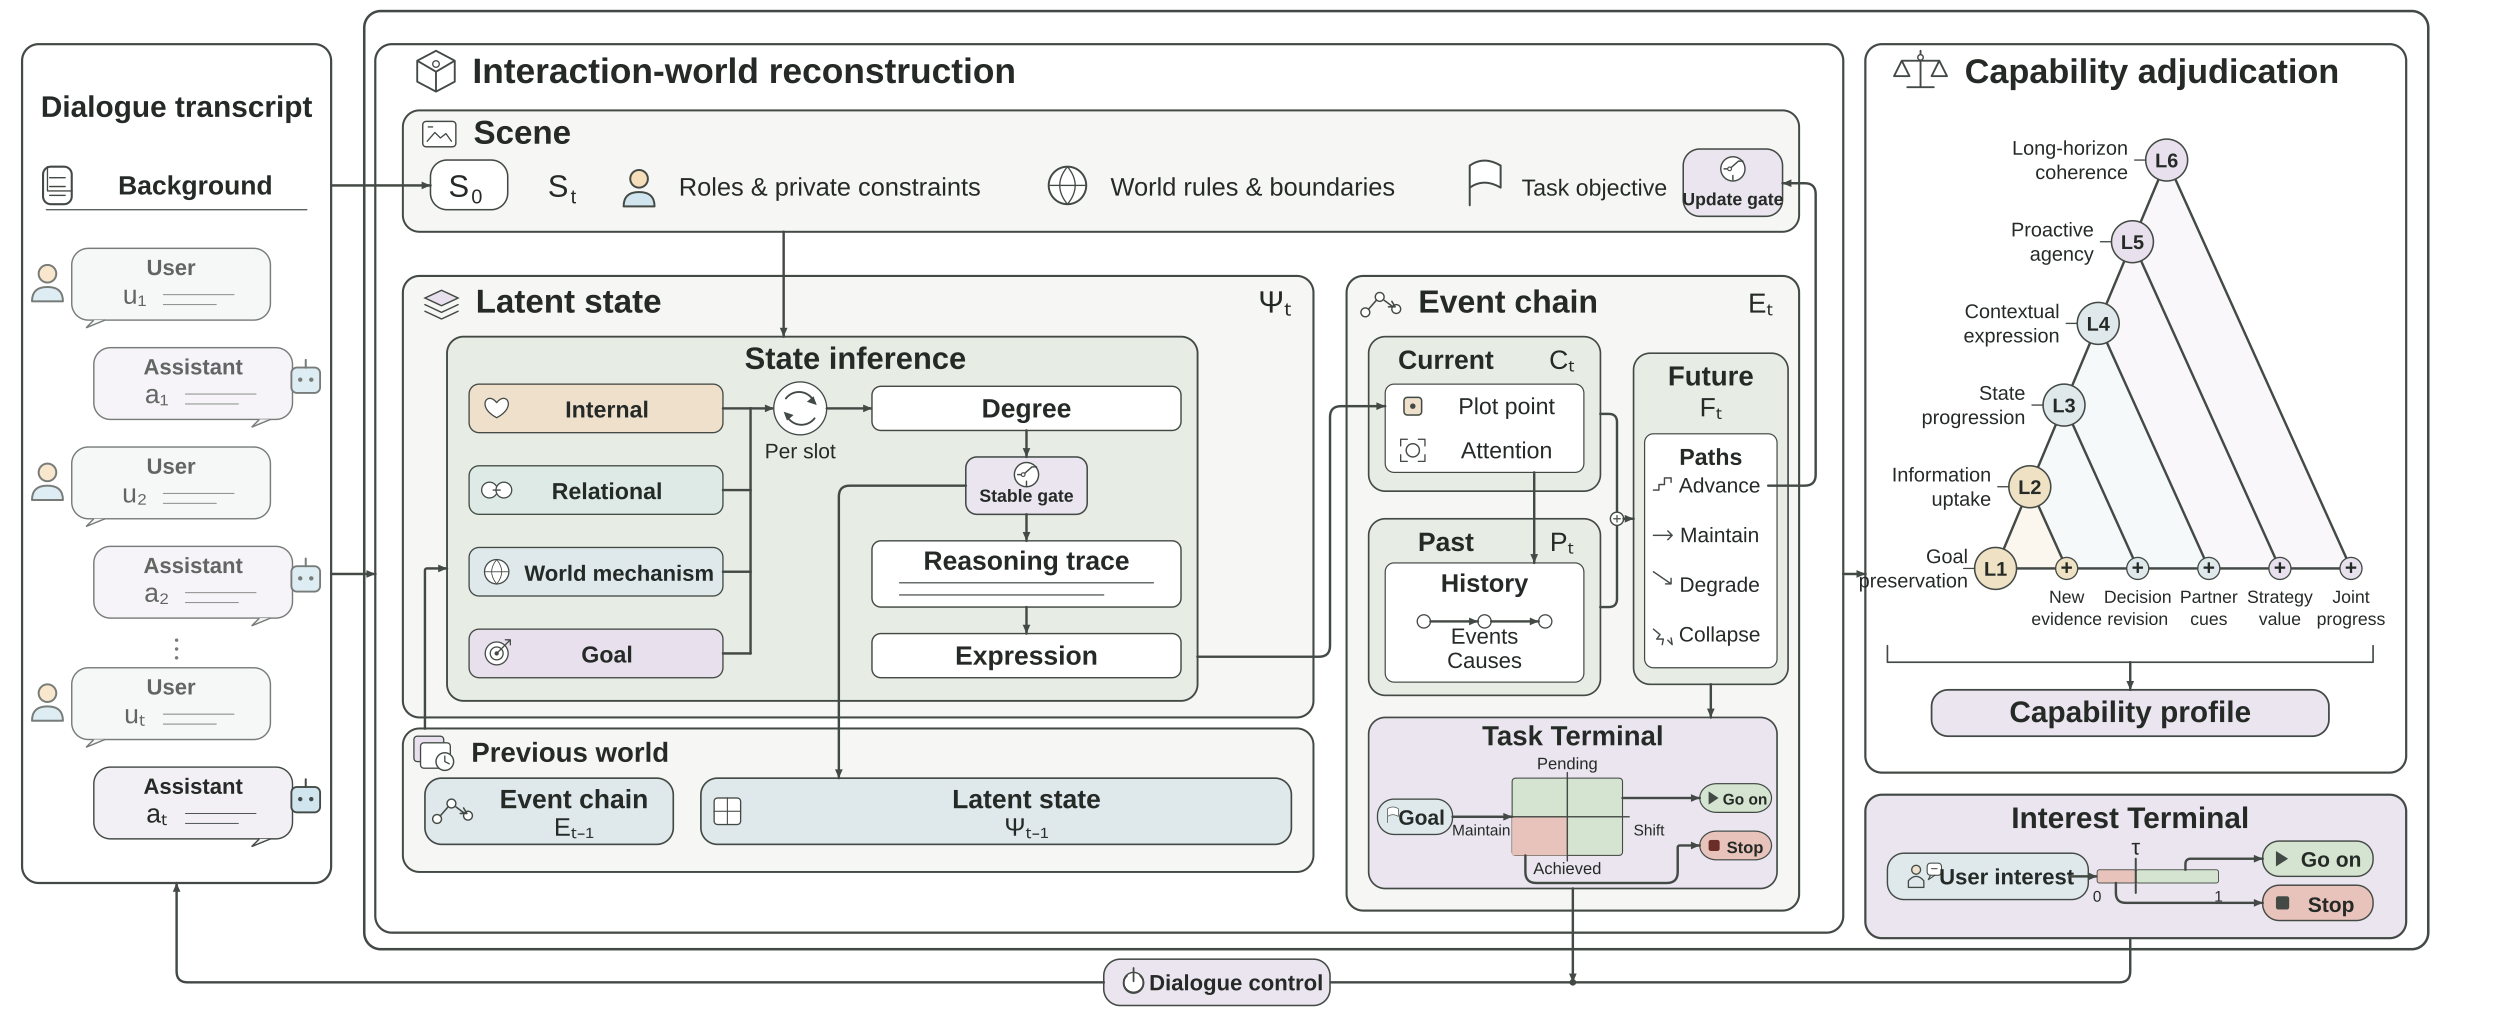
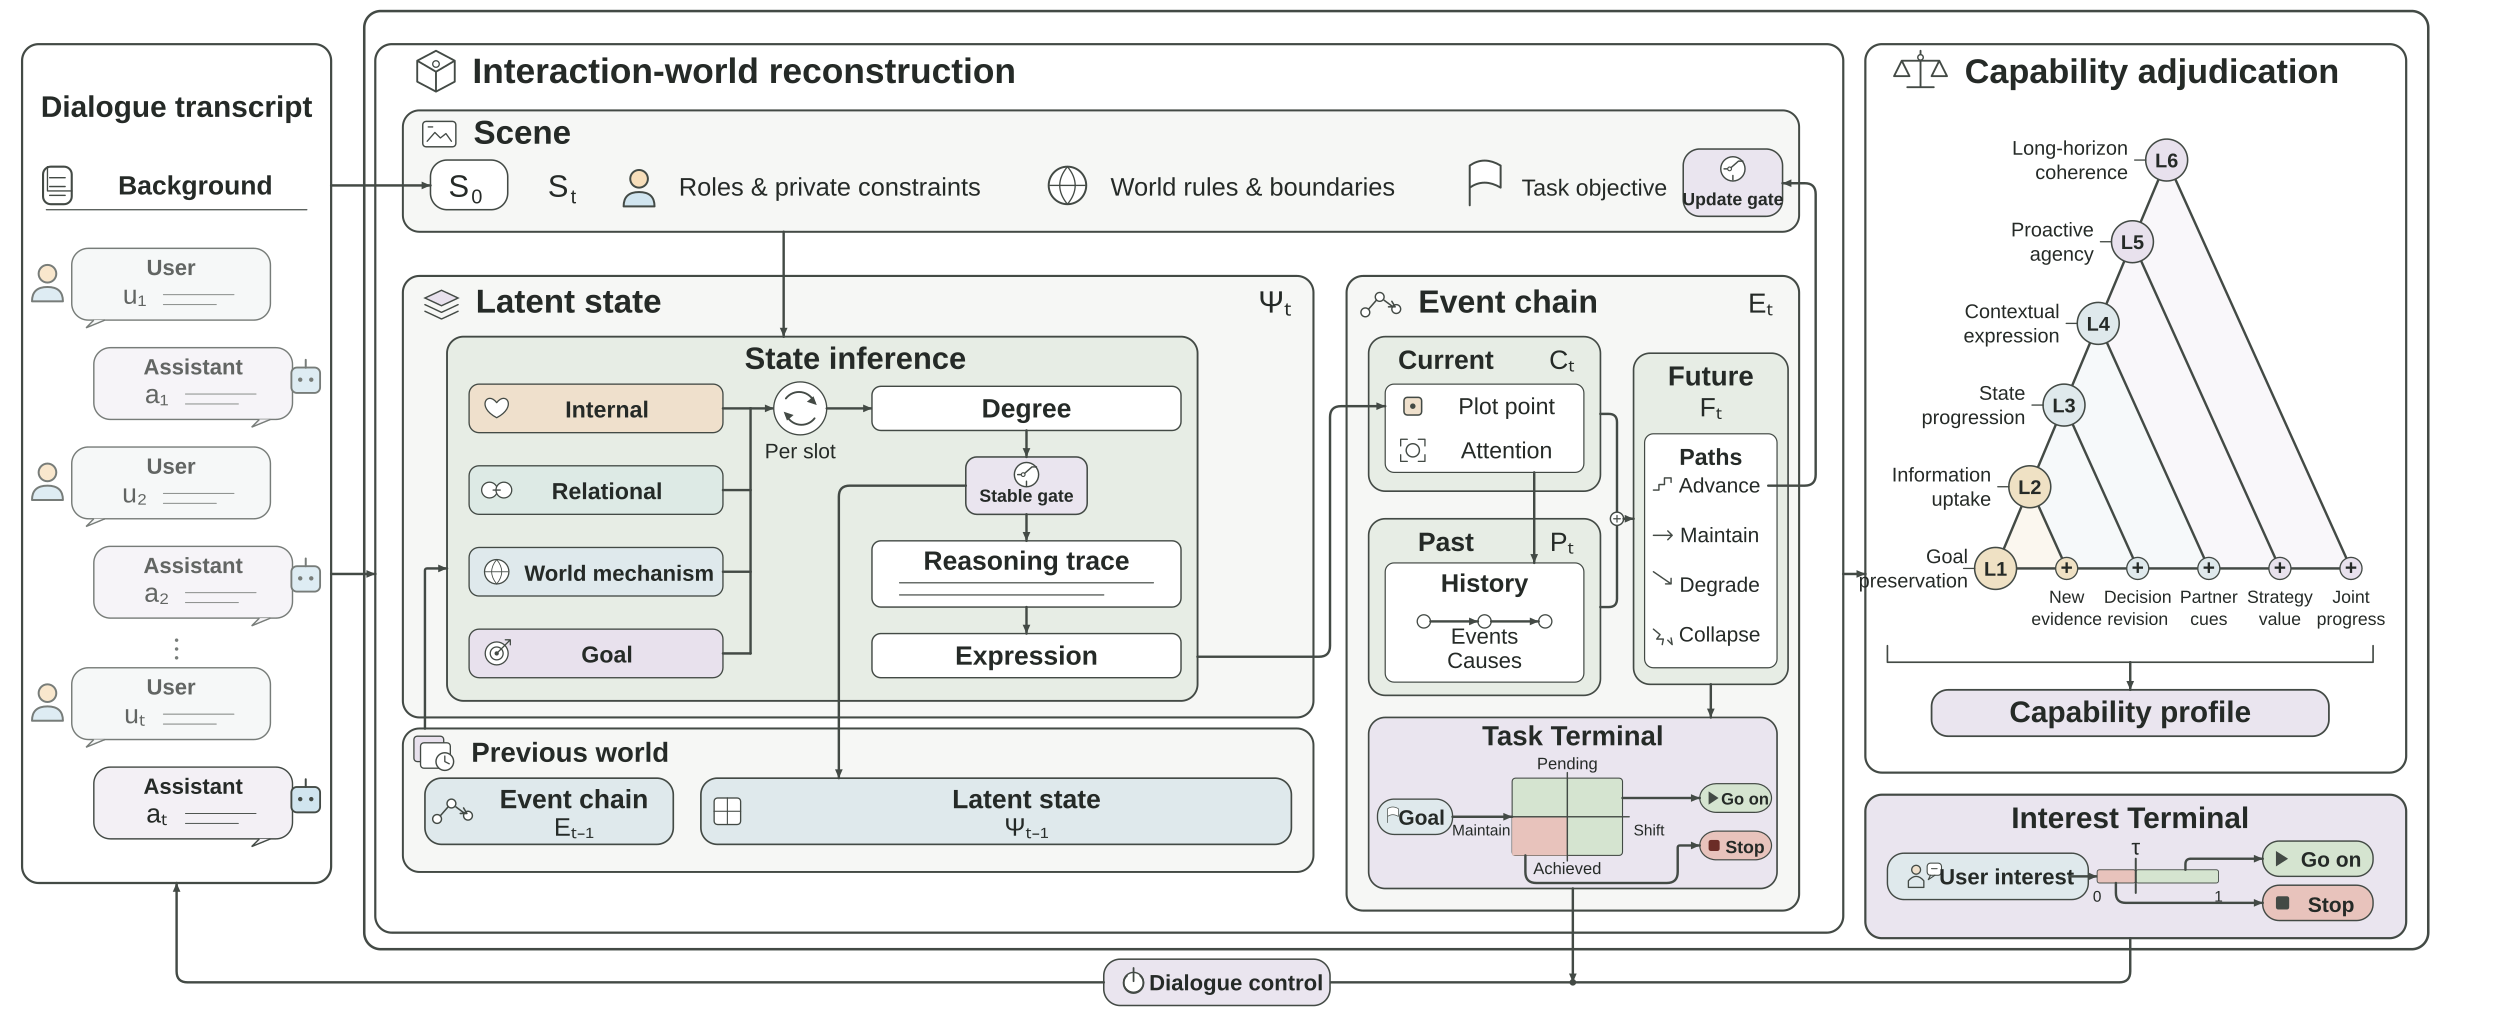
<svg xmlns="http://www.w3.org/2000/svg" width="2265" height="925" viewBox="0 0 2265 925">
  <rect width="100%" height="100%" fill="white" />
  <rect x="330" y="10" width="1870" height="850" rx="15" fill="white" stroke="#434A45" stroke-width="2.3" />
  <rect x="340" y="40" width="1330" height="805" rx="15" fill="white" stroke="#434A45" stroke-width="2" />
  <path d="M395,46 l17,9 v19 l-17,9 -17,-9 v-19 Z M378,55 l17,10 17,-10 M395,65 v17" fill="none" stroke="#434A45" stroke-width="1.7" stroke-linejoin="round" stroke-linecap="round" />
  <circle cx="395" cy="58" r="3" fill="white" stroke="#434A45" stroke-width="1.2" />
  <text x="428" y="75.2" text-anchor="start" font-family="Arial, Helvetica, sans-serif" font-size="32" font-weight="bold" fill="#252A27">Interaction-world reconstruction</text>
  <rect x="1690" y="40" width="490" height="660" rx="15" fill="white" stroke="#434A45" stroke-width="2" />
  <path d="M1740,46 V78 M1728,79 H1752 M1723,55 H1757 M1723,55 L1716,69 H1730 Z M1757,55 L1750,69 H1764 Z" fill="none" stroke="#434A45" stroke-width="1.7" stroke-linejoin="round" stroke-linecap="round" />
  <circle cx="1740" cy="52" r="2.5" fill="white" stroke="#434A45" stroke-width="1.3" />
  <text x="1780" y="75.2" text-anchor="start" font-family="Arial, Helvetica, sans-serif" font-size="31" font-weight="bold" fill="#252A27">Capability adjudication</text>
  <rect x="20" y="40" width="280" height="760" rx="15" fill="white" stroke="#434A45" stroke-width="2" />
  <text x="160" y="105.9" text-anchor="middle" font-family="Arial, Helvetica, sans-serif" font-size="27" font-weight="bold" fill="#252A27">Dialogue transcript</text>
  <rect x="39" y="151" width="26" height="34" rx="7" fill="white" stroke="#434A45" stroke-width="1.9" />
  <path d="M43,151v22h22" fill="none" stroke="#434A45" stroke-width="1.2" stroke-linejoin="round" stroke-linecap="round" />
  <path d="M45,161h14" fill="none" stroke="#434A45" stroke-width="1.3" stroke-linejoin="round" stroke-linecap="round" />
  <path d="M45,169h14" fill="none" stroke="#434A45" stroke-width="1.3" stroke-linejoin="round" stroke-linecap="round" />
  <path d="M45,177h14" fill="none" stroke="#434A45" stroke-width="1.3" stroke-linejoin="round" stroke-linecap="round" />
  <text x="177" y="176.2" text-anchor="middle" font-family="Arial, Helvetica, sans-serif" font-size="24" font-weight="bold" fill="#252A27">Background</text>
  <path d="M42,190 H278" fill="none" stroke="#434A45" stroke-width="1.1" stroke-linejoin="round" stroke-linecap="round" />
  <g opacity="0.72">
    <circle cx="160" cy="580" r="1.6" fill="#434A45" stroke="#434A45" stroke-width="0" />
  </g>
  <g opacity="0.72">
    <circle cx="160" cy="588" r="1.6" fill="#434A45" stroke="#434A45" stroke-width="0" />
  </g>
  <g opacity="0.72">
    <circle cx="160" cy="596" r="1.6" fill="#434A45" stroke="#434A45" stroke-width="0" />
  </g>
  <g opacity="0.72">
    <rect x="65" y="225" width="180" height="65" rx="15" fill="#F2F5F5" stroke="#434A45" stroke-width="1.3" />
    <text x="155" y="249.2" text-anchor="middle" font-family="Arial, Helvetica, sans-serif" font-size="20" font-weight="bold" fill="#252A27">User</text>
    <text x="122" y="275.2" text-anchor="middle" font-family="Arial, Helvetica, sans-serif" font-size="24" font-weight="normal" fill="#252A27">u₁</text>
    <path d="M148,267 h64 M148,276 h48" fill="none" stroke="#434A45" stroke-width="0.8" stroke-linejoin="round" stroke-linecap="round" />
    <circle cx="43" cy="248" r="8" fill="#F7DEBA" stroke="#434A45" stroke-width="1.8" />
    <path d="M29,273Q29,260 43,260Q57,260 57,273Z" fill="#D1E5EF" stroke="#434A45" stroke-width="1.8" stroke-linejoin="round" stroke-linecap="round" />
    <path d="M85,290 l-7,7 17,-7" fill="#F2F5F5" stroke="#434A45" stroke-width="1.3" />
  </g>
  <g opacity="0.72">
    <rect x="85" y="315" width="180" height="65" rx="15" fill="#F3F0F5" stroke="#434A45" stroke-width="1.3" />
    <text x="175" y="339.2" text-anchor="middle" font-family="Arial, Helvetica, sans-serif" font-size="20" font-weight="bold" fill="#252A27">Assistant</text>
    <text x="142" y="365.2" text-anchor="middle" font-family="Arial, Helvetica, sans-serif" font-size="24" font-weight="normal" fill="#252A27">a₁</text>
    <path d="M168,357 h64 M168,366 h48" fill="none" stroke="#434A45" stroke-width="0.8" stroke-linejoin="round" stroke-linecap="round" />
    <rect x="264" y="333" width="26" height="23" rx="5" fill="#D1E5EF" stroke="#434A45" stroke-width="1.7" />
    <circle cx="272" cy="344" r="2" fill="#434A45" stroke="#434A45" stroke-width="0" />
    <circle cx="282" cy="344" r="2" fill="#434A45" stroke="#434A45" stroke-width="0" />
    <path d="M277,333v-7" fill="none" stroke="#434A45" stroke-width="1.8" stroke-linejoin="round" stroke-linecap="round" />
    <path d="M235,380 l-7,7 17,-7" fill="#F3F0F5" stroke="#434A45" stroke-width="1.3" />
  </g>
  <g opacity="0.72">
    <rect x="65" y="405" width="180" height="65" rx="15" fill="#F2F5F5" stroke="#434A45" stroke-width="1.3" />
    <text x="155" y="429.2" text-anchor="middle" font-family="Arial, Helvetica, sans-serif" font-size="20" font-weight="bold" fill="#252A27">User</text>
    <text x="122" y="455.2" text-anchor="middle" font-family="Arial, Helvetica, sans-serif" font-size="24" font-weight="normal" fill="#252A27">u₂</text>
    <path d="M148,447 h64 M148,456 h48" fill="none" stroke="#434A45" stroke-width="0.8" stroke-linejoin="round" stroke-linecap="round" />
    <circle cx="43" cy="428" r="8" fill="#F7DEBA" stroke="#434A45" stroke-width="1.8" />
    <path d="M29,453Q29,440 43,440Q57,440 57,453Z" fill="#D1E5EF" stroke="#434A45" stroke-width="1.8" stroke-linejoin="round" stroke-linecap="round" />
    <path d="M85,470 l-7,7 17,-7" fill="#F2F5F5" stroke="#434A45" stroke-width="1.3" />
  </g>
  <g opacity="0.72">
    <rect x="85" y="495" width="180" height="65" rx="15" fill="#F3F0F5" stroke="#434A45" stroke-width="1.3" />
    <text x="175" y="519.2" text-anchor="middle" font-family="Arial, Helvetica, sans-serif" font-size="20" font-weight="bold" fill="#252A27">Assistant</text>
    <text x="142" y="545.2" text-anchor="middle" font-family="Arial, Helvetica, sans-serif" font-size="24" font-weight="normal" fill="#252A27">a₂</text>
    <path d="M168,537 h64 M168,546 h48" fill="none" stroke="#434A45" stroke-width="0.8" stroke-linejoin="round" stroke-linecap="round" />
    <rect x="264" y="513" width="26" height="23" rx="5" fill="#D1E5EF" stroke="#434A45" stroke-width="1.7" />
    <circle cx="272" cy="524" r="2" fill="#434A45" stroke="#434A45" stroke-width="0" />
    <circle cx="282" cy="524" r="2" fill="#434A45" stroke="#434A45" stroke-width="0" />
    <path d="M277,513v-7" fill="none" stroke="#434A45" stroke-width="1.8" stroke-linejoin="round" stroke-linecap="round" />
    <path d="M235,560 l-7,7 17,-7" fill="#F3F0F5" stroke="#434A45" stroke-width="1.3" />
  </g>
  <g opacity="0.72">
    <rect x="65" y="605" width="180" height="65" rx="15" fill="#F2F5F5" stroke="#434A45" stroke-width="1.3" />
    <text x="155" y="629.2" text-anchor="middle" font-family="Arial, Helvetica, sans-serif" font-size="20" font-weight="bold" fill="#252A27">User</text>
    <text x="122" y="655.2" text-anchor="middle" font-family="Arial, Helvetica, sans-serif" font-size="24" font-weight="normal" fill="#252A27">uₜ</text>
    <path d="M148,647 h64 M148,656 h48" fill="none" stroke="#434A45" stroke-width="0.8" stroke-linejoin="round" stroke-linecap="round" />
    <circle cx="43" cy="628" r="8" fill="#F7DEBA" stroke="#434A45" stroke-width="1.8" />
    <path d="M29,653Q29,640 43,640Q57,640 57,653Z" fill="#D1E5EF" stroke="#434A45" stroke-width="1.8" stroke-linejoin="round" stroke-linecap="round" />
    <path d="M85,670 l-7,7 17,-7" fill="#F2F5F5" stroke="#434A45" stroke-width="1.3" />
  </g>
  <g opacity="1">
    <rect x="85" y="695" width="180" height="65" rx="15" fill="#F3F0F5" stroke="#434A45" stroke-width="1.3" />
    <text x="175" y="719.2" text-anchor="middle" font-family="Arial, Helvetica, sans-serif" font-size="20" font-weight="bold" fill="#252A27">Assistant</text>
    <text x="142" y="745.2" text-anchor="middle" font-family="Arial, Helvetica, sans-serif" font-size="24" font-weight="normal" fill="#252A27">aₜ</text>
    <path d="M168,737 h64 M168,746 h48" fill="none" stroke="#434A45" stroke-width="0.8" stroke-linejoin="round" stroke-linecap="round" />
    <rect x="264" y="713" width="26" height="23" rx="5" fill="#D1E5EF" stroke="#434A45" stroke-width="1.7" />
    <circle cx="272" cy="724" r="2" fill="#434A45" stroke="#434A45" stroke-width="0" />
    <circle cx="282" cy="724" r="2" fill="#434A45" stroke="#434A45" stroke-width="0" />
    <path d="M277,713v-7" fill="none" stroke="#434A45" stroke-width="1.8" stroke-linejoin="round" stroke-linecap="round" />
    <path d="M235,760 l-7,7 17,-7" fill="#F3F0F5" stroke="#434A45" stroke-width="1.3" />
  </g>
  <rect x="365" y="100" width="1265" height="110" rx="15" fill="#F6F7F5" stroke="#434A45" stroke-width="1.8" />
  <rect x="383" y="110" width="30" height="23" rx="3" fill="white" stroke="#434A45" stroke-width="1.3" />
  <path d="M387,128 l7,-8 5,5 5,-4 5,7 M388,115 h4" fill="none" stroke="#434A45" stroke-width="1.2" stroke-linejoin="round" stroke-linecap="round" />
  <text x="429" y="130.2" text-anchor="start" font-family="Arial, Helvetica, sans-serif" font-size="30" font-weight="bold" fill="#252A27">Scene</text>
  <rect x="390" y="145" width="70" height="45" rx="15" fill="white" stroke="#434A45" stroke-width="1.4" />
  <text x="425" y="178.2" text-anchor="end" font-family="Arial" font-size="28" fill="#252A27">S</text>
  <text x="427" y="184.2" font-family="Arial" font-size="18" fill="#252A27">0</text>
  <text x="515" y="178.2" text-anchor="end" font-family="Arial" font-size="28" fill="#252A27">S</text>
  <text x="517" y="184.2" font-family="Arial" font-size="18" fill="#252A27">t</text>
  <path d="M300,168L390,168" fill="none" stroke="#434A45" stroke-width="2.2" stroke-linecap="round" stroke-linejoin="round" />
  <polygon points="390,168 382.0,164.5 382.0,171.5" fill="#434A45" />
  <circle cx="579.0" cy="162" r="8" fill="#F7DEBA" stroke="#434A45" stroke-width="1.8" />
  <path d="M565.0,187Q565.0,174 579.0,174Q593.0,174 593.0,187Z" fill="#D1E5EF" stroke="#434A45" stroke-width="1.8" stroke-linejoin="round" stroke-linecap="round" />
  <text x="615" y="177.2" text-anchor="start" font-family="Arial, Helvetica, sans-serif" font-size="23" fill="#252A27">Roles &amp; private constraints</text>
  <circle cx="967.122" cy="168" r="17" fill="white" stroke="#434A45" stroke-width="1.8" />
  <path d="M951.122,168h32 M967.122,151q-14,17 0,34q14,-17 0,-34" fill="none" stroke="#434A45" stroke-width="1.2" stroke-linejoin="round" stroke-linecap="round" />
  <text x="1006.122" y="177.2" text-anchor="start" font-family="Arial, Helvetica, sans-serif" font-size="23" fill="#252A27">World rules &amp; boundaries</text>
  <path d="M1331.571,186v-36q13,-9 28,0v20q-15,-9 -28,0" fill="white" stroke="#434A45" stroke-width="1.8" stroke-linejoin="round" stroke-linecap="round" />
  <text x="1378.571" y="177.2" text-anchor="start" font-family="Arial, Helvetica, sans-serif" font-size="21" fill="#252A27">Task objective</text>
  <rect x="1525" y="135" width="90" height="61" rx="15" fill="#EAE5EF" stroke="#434A45" stroke-width="1.4" />
  <circle cx="1570" cy="153" r="11" fill="white" stroke="#434A45" stroke-width="1.3" />
  <path d="M1562,153 H1567 L1575,146 M1575,146 h4 M1570,159 v4" fill="none" stroke="#434A45" stroke-width="1.3" stroke-linejoin="round" stroke-linecap="round" />
  <circle cx="1567" cy="153" r="1.7" fill="white" stroke="#434A45" stroke-width="1" />
  <text x="1570" y="185.9" text-anchor="middle" font-family="Arial, Helvetica, sans-serif" font-size="16" font-weight="bold" fill="#252A27">Update gate</text>
  <rect x="365" y="250" width="825" height="400" rx="15" fill="#F6F7F5" stroke="#434A45" stroke-width="1.9" />
  <polygon points="385,270 400,263 415,270 400,277" fill="#E8E1ED" stroke="#434A45" stroke-width="1.3" />
  <path d="M385,276 l15,7 15,-7 M385,282 l15,7 15,-7" fill="none" stroke="#434A45" stroke-width="1.3" stroke-linejoin="round" stroke-linecap="round" />
  <text x="431" y="283.2" text-anchor="start" font-family="Arial, Helvetica, sans-serif" font-size="30" font-weight="bold" fill="#252A27">Latent state</text>
  <text x="1155" y="283.2" text-anchor="middle" font-family="Arial, Helvetica, sans-serif" font-size="28" font-weight="normal" fill="#252A27">Ψₜ</text>
  <rect x="405" y="305" width="680" height="330" rx="15" fill="#E7EDE5" stroke="#434A45" stroke-width="1.7" />
  <text x="775" y="334.2" text-anchor="middle" font-family="Arial, Helvetica, sans-serif" font-size="28" font-weight="bold" fill="#252A27">State inference</text>
  <rect x="425" y="348" width="230" height="44" rx="9" fill="#EFE0CC" stroke="#434A45" stroke-width="1.2" />
  <g transform="translate(450 370) scale(.65)">
    <path d="M0,13C-29,-2 -13,-25 0,-8C13,-25 29,-2 0,13" fill="white" stroke="#434A45" stroke-width="1.8" stroke-linejoin="round" stroke-linecap="round" />
  </g>
  <text x="550" y="378.2" text-anchor="middle" font-family="Arial, Helvetica, sans-serif" font-size="21" font-weight="bold" fill="#252A27">Internal</text>
  <path d="M655,370L680,370" fill="none" stroke="#434A45" stroke-width="2.2" stroke-linecap="round" stroke-linejoin="round" />
  <rect x="425" y="422" width="230" height="44" rx="9" fill="#DDEAE5" stroke="#434A45" stroke-width="1.2" />
  <g transform="translate(450 444) scale(.65)">
    <circle cx="-10" cy="0" r="11" fill="white" stroke="#434A45" stroke-width="1.8" />
    <circle cx="10" cy="0" r="11" fill="white" stroke="#434A45" stroke-width="1.8" />
    <path d="M-5,0h10" fill="none" stroke="#434A45" stroke-width="1.8" stroke-linejoin="round" stroke-linecap="round" />
  </g>
  <text x="550" y="452.2" text-anchor="middle" font-family="Arial, Helvetica, sans-serif" font-size="21" font-weight="bold" fill="#252A27">Relational</text>
  <path d="M655,444L680,444" fill="none" stroke="#434A45" stroke-width="2.2" stroke-linecap="round" stroke-linejoin="round" />
  <rect x="425" y="496" width="230" height="44" rx="9" fill="#DFE9EC" stroke="#434A45" stroke-width="1.2" />
  <g transform="translate(450 518) scale(.65)">
    <circle cx="0" cy="0" r="17" fill="white" stroke="#434A45" stroke-width="1.8" />
    <path d="M-16,0h32 M0,-17q-14,17 0,34q14,-17 0,-34" fill="none" stroke="#434A45" stroke-width="1.2" stroke-linejoin="round" stroke-linecap="round" />
  </g>
  <text x="561" y="526.2" text-anchor="middle" font-family="Arial, Helvetica, sans-serif" font-size="20" font-weight="bold" fill="#252A27">World mechanism</text>
  <path d="M655,518L680,518" fill="none" stroke="#434A45" stroke-width="2.2" stroke-linecap="round" stroke-linejoin="round" />
  <rect x="425" y="570" width="230" height="44" rx="9" fill="#E8E1ED" stroke="#434A45" stroke-width="1.2" />
  <g transform="translate(450 592) scale(.65)">
    <circle cx="0" cy="0" r="16" fill="white" stroke="#434A45" stroke-width="1.8" />
    <circle cx="0" cy="0" r="9" fill="white" stroke="#434A45" stroke-width="1.8" />
    <circle cx="0" cy="0" r="3" fill="#434A45" stroke="#434A45" stroke-width="0" />
    <path d="M2,-2l17,-17 M12,-19h7v7" fill="none" stroke="#434A45" stroke-width="1.8" stroke-linejoin="round" stroke-linecap="round" />
  </g>
  <text x="550" y="600.2" text-anchor="middle" font-family="Arial, Helvetica, sans-serif" font-size="21" font-weight="bold" fill="#252A27">Goal</text>
  <path d="M655,592L680,592" fill="none" stroke="#434A45" stroke-width="2.2" stroke-linecap="round" stroke-linejoin="round" />
  <path d="M680,370L680,592" fill="none" stroke="#434A45" stroke-width="2.2" stroke-linecap="round" stroke-linejoin="round" />
  <path d="M680,370L701,370" fill="none" stroke="#434A45" stroke-width="2.2" stroke-linecap="round" stroke-linejoin="round" />
  <polygon points="701,370 693.0,366.5 693.0,373.5" fill="#434A45" />
  <circle cx="725" cy="370" r="24" fill="white" stroke="#434A45" stroke-width="1.2" />
  <path d="M712,361 A15,15 0 0 1 738,365 M738,379 A15,15 0 0 1 712,375" fill="none" stroke="#434A45" stroke-width="1.7" stroke-linejoin="round" stroke-linecap="round" />
  <polygon points="740,367 731,364 737,359" fill="#434A45" />
  <polygon points="710,373 719,376 713,381" fill="#434A45" />
  <text x="725" y="415.2" text-anchor="middle" font-family="Arial, Helvetica, sans-serif" font-size="19" font-weight="normal" fill="#252A27">Per slot</text>
  <path d="M749,370L790,370" fill="none" stroke="#434A45" stroke-width="2.2" stroke-linecap="round" stroke-linejoin="round" />
  <polygon points="790,370 782.0,366.5 782.0,373.5" fill="#434A45" />
  <rect x="790" y="350" width="280" height="40" rx="8" fill="white" stroke="#434A45" stroke-width="1.3" />
  <text x="930" y="378.2" text-anchor="middle" font-family="Arial, Helvetica, sans-serif" font-size="24" font-weight="bold" fill="#252A27">Degree</text>
  <rect x="875" y="414" width="110" height="52" rx="10" fill="#EAE5EF" stroke="#434A45" stroke-width="1.4" />
  <circle cx="930" cy="430" r="11" fill="white" stroke="#434A45" stroke-width="1.3" />
  <path d="M922,430 H927 L935,423 M935,423 h4 M930,436 v4" fill="none" stroke="#434A45" stroke-width="1.3" stroke-linejoin="round" stroke-linecap="round" />
  <circle cx="927" cy="430" r="1.7" fill="white" stroke="#434A45" stroke-width="1" />
  <text x="930" y="454.6" text-anchor="middle" font-family="Arial, Helvetica, sans-serif" font-size="16" font-weight="bold" fill="#252A27">Stable gate</text>
  <rect x="790" y="490" width="280" height="60" rx="8" fill="white" stroke="#434A45" stroke-width="1.3" />
  <text x="930" y="516.2" text-anchor="middle" font-family="Arial, Helvetica, sans-serif" font-size="24" font-weight="bold" fill="#252A27">Reasoning trace</text>
  <path d="M815,528 H1045 M815,539 H1000" fill="none" stroke="#434A45" stroke-width="1.1" stroke-linejoin="round" stroke-linecap="round" />
  <rect x="790" y="574" width="280" height="40" rx="8" fill="white" stroke="#434A45" stroke-width="1.3" />
  <text x="930" y="602.2" text-anchor="middle" font-family="Arial, Helvetica, sans-serif" font-size="24" font-weight="bold" fill="#252A27">Expression</text>
  <path d="M930,390L930,414" fill="none" stroke="#434A45" stroke-width="2.2" stroke-linecap="round" stroke-linejoin="round" />
  <polygon points="930,414 933.5,406.0 926.5,406.0" fill="#434A45" />
  <path d="M930,466L930,490" fill="none" stroke="#434A45" stroke-width="2.2" stroke-linecap="round" stroke-linejoin="round" />
  <polygon points="930,490 933.5,482.0 926.5,482.0" fill="#434A45" />
  <path d="M930,550L930,574" fill="none" stroke="#434A45" stroke-width="2.2" stroke-linecap="round" stroke-linejoin="round" />
  <polygon points="930,574 933.5,566.0 926.5,566.0" fill="#434A45" />
  <path d="M300,520L340,520" fill="none" stroke="#434A45" stroke-width="2.2" stroke-linecap="round" stroke-linejoin="round" />
  <polygon points="340,520 332.0,516.5 332.0,523.5" fill="#434A45" />
  <path d="M710,210L710,305" fill="none" stroke="#434A45" stroke-width="2.2" stroke-linecap="round" stroke-linejoin="round" />
  <polygon points="710,305 713.5,297.0 706.5,297.0" fill="#434A45" />
  <rect x="365" y="660" width="825" height="130" rx="15" fill="#F6F7F5" stroke="#434A45" stroke-width="1.8" />
  <rect x="375" y="667" width="27" height="23" rx="3" fill="#E8E1ED" stroke="#434A45" stroke-width="1.2" />
  <rect x="381" y="673" width="27" height="23" rx="3" fill="white" stroke="#434A45" stroke-width="1.2" />
  <circle cx="403" cy="690" r="8" fill="white" stroke="#434A45" stroke-width="1.3" />
  <path d="M403,685 V690 L407,692" fill="none" stroke="#434A45" stroke-width="1.2" stroke-linejoin="round" stroke-linecap="round" />
  <text x="427" y="690.2" text-anchor="start" font-family="Arial, Helvetica, sans-serif" font-size="25" font-weight="bold" fill="#252A27">Previous world</text>
  <rect x="385" y="705" width="225" height="60" rx="15" fill="#DFE9EC" stroke="#434A45" stroke-width="1.5" />
  <circle cx="396" cy="742" r="4" fill="white" stroke="#434A45" stroke-width="1.3" />
  <circle cx="409" cy="728" r="4" fill="white" stroke="#434A45" stroke-width="1.3" />
  <circle cx="424" cy="739" r="4" fill="white" stroke="#434A45" stroke-width="1.3" />
  <path d="M399,739 l7,-8 M413,731 l8,6 M420,732 l3,5 -6,0" fill="none" stroke="#434A45" stroke-width="1.4" stroke-linejoin="round" stroke-linecap="round" />
  <text x="520" y="732.2" text-anchor="middle" font-family="Arial, Helvetica, sans-serif" font-size="24" font-weight="bold" fill="#252A27">Event chain</text>
  <text x="520" y="757.2" text-anchor="middle" font-family="Arial, Helvetica, sans-serif" font-size="23" font-weight="normal" fill="#252A27">Eₜ₋₁</text>
  <rect x="635" y="705" width="535" height="60" rx="15" fill="#DFE9EC" stroke="#434A45" stroke-width="1.5" />
  <rect x="647" y="723" width="24" height="24" rx="3" fill="white" stroke="#434A45" stroke-width="1.2" />
  <path d="M659,723 V747 M647,735 H671" fill="none" stroke="#434A45" stroke-width="1" stroke-linejoin="round" stroke-linecap="round" />
  <text x="930" y="732.2" text-anchor="middle" font-family="Arial, Helvetica, sans-serif" font-size="24" font-weight="bold" fill="#252A27">Latent state</text>
  <text x="930" y="757.2" text-anchor="middle" font-family="Arial, Helvetica, sans-serif" font-size="23" font-weight="normal" fill="#252A27">Ψₜ₋₁</text>
  <path d="M875,440L770.0,440.0Q760,440 760.0,450.0L760,705" fill="none" stroke="#434A45" stroke-width="2.2" stroke-linecap="round" stroke-linejoin="round" />
  <polygon points="760,705 763.5,697.0 756.5,697.0" fill="#434A45" />
  <path d="M385,660L385.0,517.0Q385,515 387.0,515.0L405,515" fill="none" stroke="#434A45" stroke-width="2.2" stroke-linecap="round" stroke-linejoin="round" />
  <polygon points="405,515 397.0,511.5 397.0,518.5" fill="#434A45" />
  <rect x="1220" y="250" width="410" height="575" rx="15" fill="#F6F7F5" stroke="#434A45" stroke-width="1.9" />
  <circle cx="1237" cy="283" r="4" fill="white" stroke="#434A45" stroke-width="1.3" />
  <circle cx="1250" cy="269" r="4" fill="white" stroke="#434A45" stroke-width="1.3" />
  <circle cx="1265" cy="280" r="4" fill="white" stroke="#434A45" stroke-width="1.3" />
  <path d="M1240,280 l7,-8 M1254,272 l8,6 M1261,273 l3,5 -6,0" fill="none" stroke="#434A45" stroke-width="1.4" stroke-linejoin="round" stroke-linecap="round" />
  <text x="1285" y="283.2" text-anchor="start" font-family="Arial, Helvetica, sans-serif" font-size="29" font-weight="bold" fill="#252A27">Event chain</text>
  <text x="1595" y="283.2" text-anchor="middle" font-family="Arial, Helvetica, sans-serif" font-size="25" font-weight="normal" fill="#252A27">Eₜ</text>
  <rect x="1240" y="305" width="210" height="140" rx="15" fill="#E7EDE5" stroke="#434A45" stroke-width="1.5" />
  <text x="1310" y="334.2" text-anchor="middle" font-family="Arial, Helvetica, sans-serif" font-size="24" font-weight="bold" fill="#252A27">Current</text>
  <text x="1415" y="334.2" text-anchor="middle" font-family="Arial, Helvetica, sans-serif" font-size="24" font-weight="normal" fill="#252A27">Cₜ</text>
  <rect x="1255" y="348" width="180" height="80" rx="8" fill="white" stroke="#434A45" stroke-width="1.1" />
  <rect x="1272" y="360" width="16" height="16" rx="3" fill="#EFE0CC" stroke="#434A45" stroke-width="1.4" />
  <circle cx="1280" cy="368" r="2.5" fill="#434A45" stroke="#434A45" stroke-width="0" />
  <text x="1365" y="375.2" text-anchor="middle" font-family="Arial, Helvetica, sans-serif" font-size="21" font-weight="normal" fill="#252A27">Plot point</text>
  <circle cx="1280" cy="408" r="6" fill="white" stroke="#434A45" stroke-width="1.3" />
  <path d="M1269,404 v-6 h6 M1285,398 h6 v6 M1291,412 v6 h-6 M1275,418 h-6 v-6" fill="none" stroke="#434A45" stroke-width="1.2" stroke-linejoin="round" stroke-linecap="round" />
  <text x="1365" y="415.2" text-anchor="middle" font-family="Arial, Helvetica, sans-serif" font-size="21" font-weight="normal" fill="#252A27">Attention</text>
  <rect x="1240" y="470" width="210" height="160" rx="15" fill="#E7EDE5" stroke="#434A45" stroke-width="1.5" />
  <text x="1310" y="499.2" text-anchor="middle" font-family="Arial, Helvetica, sans-serif" font-size="24" font-weight="bold" fill="#252A27">Past</text>
  <text x="1415" y="499.2" text-anchor="middle" font-family="Arial, Helvetica, sans-serif" font-size="24" font-weight="normal" fill="#252A27">Pₜ</text>
  <rect x="1255" y="510" width="180" height="108" rx="8" fill="white" stroke="#434A45" stroke-width="1.1" />
  <text x="1345" y="536.2" text-anchor="middle" font-family="Arial, Helvetica, sans-serif" font-size="23" font-weight="bold" fill="#252A27">History</text>
  <circle cx="1290" cy="563" r="6" fill="white" stroke="#434A45" stroke-width="1.2" />
  <circle cx="1345" cy="563" r="6" fill="white" stroke="#434A45" stroke-width="1.2" />
  <circle cx="1400" cy="563" r="6" fill="white" stroke="#434A45" stroke-width="1.2" />
  <path d="M1296,563L1339,563" fill="none" stroke="#434A45" stroke-width="2.2" stroke-linecap="round" stroke-linejoin="round" />
  <polygon points="1339,563 1331.0,559.5 1331.0,566.5" fill="#434A45" />
  <path d="M1351,563L1394,563" fill="none" stroke="#434A45" stroke-width="2.2" stroke-linecap="round" stroke-linejoin="round" />
  <polygon points="1394,563 1386.0,559.5 1386.0,566.5" fill="#434A45" />
  <text x="1345" y="583.2" text-anchor="middle" font-family="Arial, Helvetica, sans-serif" font-size="20" font-weight="normal" fill="#252A27">Events</text>
  <text x="1345" y="605.2" text-anchor="middle" font-family="Arial, Helvetica, sans-serif" font-size="20" font-weight="normal" fill="#252A27">Causes</text>
  <path d="M1390,428L1390,510" fill="none" stroke="#434A45" stroke-width="2.2" stroke-linecap="round" stroke-linejoin="round" />
  <polygon points="1390,510 1393.5,502.0 1386.5,502.0" fill="#434A45" />
  <rect x="1480" y="320" width="140" height="300" rx="15" fill="#E7EDE5" stroke="#434A45" stroke-width="1.5" />
  <text x="1550" y="349.2" text-anchor="middle" font-family="Arial, Helvetica, sans-serif" font-size="25" font-weight="bold" fill="#252A27">Future</text>
  <text x="1550" y="377.2" text-anchor="middle" font-family="Arial, Helvetica, sans-serif" font-size="24" font-weight="normal" fill="#252A27">Fₜ</text>
  <rect x="1490" y="393" width="120" height="212" rx="8" fill="white" stroke="#434A45" stroke-width="1.1" />
  <text x="1550" y="421.2" text-anchor="middle" font-family="Arial, Helvetica, sans-serif" font-size="21" font-weight="bold" fill="#252A27">Paths</text>
  <text x="1558" y="446.2" text-anchor="middle" font-family="Arial, Helvetica, sans-serif" font-size="19" font-weight="normal" fill="#252A27">Advance</text>
  <text x="1558" y="491.2" text-anchor="middle" font-family="Arial, Helvetica, sans-serif" font-size="19" font-weight="normal" fill="#252A27">Maintain</text>
  <text x="1558" y="536.2" text-anchor="middle" font-family="Arial, Helvetica, sans-serif" font-size="19" font-weight="normal" fill="#252A27">Degrade</text>
  <text x="1558" y="581.2" text-anchor="middle" font-family="Arial, Helvetica, sans-serif" font-size="19" font-weight="normal" fill="#252A27">Collapse</text>
  <path d="M1498,444 h5 v-5 h5 v-6 h6 M1510,433 h4 v4" fill="none" stroke="#434A45" stroke-width="1.3" stroke-linejoin="round" stroke-linecap="round" />
  <path d="M1498,485 h17 M1511,481 l4,4 -4,4" fill="none" stroke="#434A45" stroke-width="1.3" stroke-linejoin="round" stroke-linecap="round" />
  <path d="M1498,518 l16,11 M1509,529 h5 v-5" fill="none" stroke="#434A45" stroke-width="1.3" stroke-linejoin="round" stroke-linecap="round" />
  <path d="M1498,570 l6,5 -3,4 6,0 -1,5 M1511,580 l4,4 -1,-6" fill="none" stroke="#434A45" stroke-width="1.3" stroke-linejoin="round" stroke-linecap="round" />
  <path d="M1450,375L1457.5,375.0Q1465,375 1465.0,382.5L1465,470" fill="none" stroke="#434A45" stroke-width="2.2" stroke-linecap="round" stroke-linejoin="round" />
  <path d="M1450,550L1457.5,550.0Q1465,550 1465.0,542.5L1465,470" fill="none" stroke="#434A45" stroke-width="2.2" stroke-linecap="round" stroke-linejoin="round" />
  <circle cx="1465" cy="470" r="6" fill="white" stroke="#434A45" stroke-width="1.3" />
  <path d="M1462,470 H1468 M1465,467 V473" fill="none" stroke="#434A45" stroke-width="1.1" stroke-linejoin="round" stroke-linecap="round" />
  <path d="M1471,470L1480,470" fill="none" stroke="#434A45" stroke-width="2.2" stroke-linecap="round" stroke-linejoin="round" />
  <polygon points="1480,470 1472.0,466.5 1472.0,473.5" fill="#434A45" />
  <path d="M1085,595L1195.0,595.0Q1205,595 1205.0,585.0L1205.0,378.0Q1205,368 1215.0,368.0L1255,368" fill="none" stroke="#434A45" stroke-width="2.2" stroke-linecap="round" stroke-linejoin="round" />
  <polygon points="1255,368 1247.0,364.5 1247.0,371.5" fill="#434A45" />
  <path d="M1602,440L1635.0,440.0Q1645,440 1645.0,430.0L1645.0,176.0Q1645,166 1635.0,166.0L1615,166" fill="none" stroke="#434A45" stroke-width="2.2" stroke-linecap="round" stroke-linejoin="round" />
  <polygon points="1615,166 1623.0,169.5 1623.0,162.5" fill="#434A45" />
  <rect x="1240" y="650" width="370" height="155" rx="15" fill="#EAE5EF" stroke="#434A45" stroke-width="1.5" />
  <text x="1425" y="675.2" text-anchor="middle" font-family="Arial, Helvetica, sans-serif" font-size="25" font-weight="bold" fill="#252A27">Task Terminal</text>
  <rect x="1248" y="724" width="68" height="32" rx="15" fill="#DFE9EC" stroke="#434A45" stroke-width="1.2" />
  <g transform="translate(1261 739) scale(.35)">
    <path d="M-11,18v-36q13,-9 28,0v20q-15,-9 -28,0" fill="white" stroke="#434A45" stroke-width="1.8" stroke-linejoin="round" stroke-linecap="round" />
  </g>
  <text x="1288" y="747.2" text-anchor="middle" font-family="Arial, Helvetica, sans-serif" font-size="19" font-weight="bold" fill="#252A27">Goal</text>
  <rect x="1370" y="705" width="100" height="70" rx="3" fill="#D5E4D0" stroke="#434A45" stroke-width="1" />
  <rect x="1370" y="740" width="50" height="35" rx="0" fill="#E8C3BC" stroke="#434A45" stroke-width="0" />
  <path d="M1420,700 V780 M1364,740 H1476" fill="none" stroke="#434A45" stroke-width="1.3" stroke-linejoin="round" stroke-linecap="round" />
  <text x="1420" y="696.9" text-anchor="middle" font-family="Arial, Helvetica, sans-serif" font-size="15" font-weight="normal" fill="#252A27">Pending</text>
  <text x="1420" y="791.9" text-anchor="middle" font-family="Arial, Helvetica, sans-serif" font-size="15" font-weight="normal" fill="#252A27">Achieved</text>
  <text x="1342" y="756.9" text-anchor="middle" font-family="Arial, Helvetica, sans-serif" font-size="14" font-weight="normal" fill="#252A27">Maintain</text>
  <text x="1494" y="756.9" text-anchor="middle" font-family="Arial, Helvetica, sans-serif" font-size="14" font-weight="normal" fill="#252A27">Shift</text>
  <path d="M1316,740L1370,740" fill="none" stroke="#434A45" stroke-width="2.2" stroke-linecap="round" stroke-linejoin="round" />
  <polygon points="1370,740 1362.0,736.5 1362.0,743.5" fill="#434A45" />
  <rect x="1540" y="710" width="65" height="26" rx="15" fill="#D5E4D0" stroke="#434A45" stroke-width="1.1" />
  <polygon points="1548,717 1548,729 1557,723" fill="#434A45" />
-   <text x="1581" y="728.9" text-anchor="middle" font-family="Arial, Helvetica, sans-serif" font-size="14" font-weight="bold" fill="#252A27">Go on</text>
+   <text x="1581" y="728.9" text-anchor="middle" font-family="Arial, Helvetica, sans-serif" font-size="15" font-weight="bold" fill="#252A27">Go on</text>
  <rect x="1540" y="753" width="65" height="26" rx="15" fill="#E8C3BC" stroke="#434A45" stroke-width="1.1" />
  <rect x="1548" y="761" width="10" height="10" rx="2" fill="#6B2D27" stroke="#434A45" stroke-width="0" />
-   <text x="1581" y="772.9" text-anchor="middle" font-family="Arial, Helvetica, sans-serif" font-size="15" font-weight="bold" fill="#252A27">Stop</text>
+   <text x="1581" y="772.9" text-anchor="middle" font-family="Arial, Helvetica, sans-serif" font-size="16" font-weight="bold" fill="#252A27">Stop</text>
  <path d="M1470,723L1540,723" fill="none" stroke="#434A45" stroke-width="2.2" stroke-linecap="round" stroke-linejoin="round" />
  <polygon points="1540,723 1532.0,719.5 1532.0,726.5" fill="#434A45" />
  <path d="M1382,775L1382.0,790.0Q1382,800 1392.0,800.0L1510.0,800.0Q1520,800 1520.0,790.0L1520.0,768.0Q1520,766 1522.0,766.0L1540,766" fill="none" stroke="#434A45" stroke-width="2.2" stroke-linecap="round" stroke-linejoin="round" />
  <polygon points="1540,766 1532.0,762.5 1532.0,769.5" fill="#434A45" />
  <path d="M1550,620L1550,650" fill="none" stroke="#434A45" stroke-width="2.2" stroke-linecap="round" stroke-linejoin="round" />
  <polygon points="1550,650 1553.5,642.0 1546.5,642.0" fill="#434A45" />
  <path d="M1670,520L1690,520" fill="none" stroke="#434A45" stroke-width="2.2" stroke-linecap="round" stroke-linejoin="round" />
  <polygon points="1690,520 1682.0,516.5 1682.0,523.5" fill="#434A45" />
  <polygon points="1808,515 1839,441 1872.4,515 1808.0,515" fill="#EFE1C4" fill-opacity=".28" stroke="none" />
  <polygon points="1839,441 1870,367 1936.8,515 1872.4,515" fill="#DFE9EC" fill-opacity=".28" stroke="none" />
  <polygon points="1870,367 1901,293 2001.2,515 1936.8,515" fill="#DFE9EC" fill-opacity=".28" stroke="none" />
  <polygon points="1901,293 1932,219 2065.6,515 2001.2,515" fill="#E8E1ED" fill-opacity=".28" stroke="none" />
  <polygon points="1932,219 1963,145 2130.0,515 2065.6,515" fill="#E8E1ED" fill-opacity=".28" stroke="none" />
  <path d="M1839,441L1872.4,515" fill="none" stroke="#434A45" stroke-width="2.2" stroke-linecap="round" stroke-linejoin="round" />
  <path d="M1870,367L1936.8,515" fill="none" stroke="#434A45" stroke-width="2.2" stroke-linecap="round" stroke-linejoin="round" />
  <path d="M1901,293L2001.2,515" fill="none" stroke="#434A45" stroke-width="2.2" stroke-linecap="round" stroke-linejoin="round" />
  <path d="M1932,219L2065.6,515" fill="none" stroke="#434A45" stroke-width="2.2" stroke-linecap="round" stroke-linejoin="round" />
  <path d="M1963,145L2130.0,515" fill="none" stroke="#434A45" stroke-width="2.2" stroke-linecap="round" stroke-linejoin="round" />
  <path d="M1808.0,515L2130.0,515" fill="none" stroke="#434A45" stroke-width="2.2" stroke-linecap="round" stroke-linejoin="round" />
  <path d="M1808,515L1839,441" fill="none" stroke="#434A45" stroke-width="2.2" stroke-linecap="round" stroke-linejoin="round" />
  <path d="M1839,441L1870,367" fill="none" stroke="#434A45" stroke-width="2.2" stroke-linecap="round" stroke-linejoin="round" />
  <path d="M1870,367L1901,293" fill="none" stroke="#434A45" stroke-width="2.2" stroke-linecap="round" stroke-linejoin="round" />
  <path d="M1901,293L1932,219" fill="none" stroke="#434A45" stroke-width="2.2" stroke-linecap="round" stroke-linejoin="round" />
  <path d="M1932,219L1963,145" fill="none" stroke="#434A45" stroke-width="2.2" stroke-linecap="round" stroke-linejoin="round" />
  <circle cx="1808" cy="515" r="19" fill="#EFE1C4" stroke="#434A45" stroke-width="1.4" />
  <text x="1808" y="521.6" text-anchor="middle" font-family="Arial, Helvetica, sans-serif" font-size="18" font-weight="bold" fill="#252A27">L1</text>
  <circle cx="1839" cy="441" r="19" fill="#EFE1C4" stroke="#434A45" stroke-width="1.4" />
  <text x="1839" y="447.6" text-anchor="middle" font-family="Arial, Helvetica, sans-serif" font-size="18" font-weight="bold" fill="#252A27">L2</text>
  <circle cx="1870" cy="367" r="19" fill="#DFE9EC" stroke="#434A45" stroke-width="1.4" />
  <text x="1870" y="373.6" text-anchor="middle" font-family="Arial, Helvetica, sans-serif" font-size="18" font-weight="bold" fill="#252A27">L3</text>
  <circle cx="1901" cy="293" r="19" fill="#DFE9EC" stroke="#434A45" stroke-width="1.4" />
  <text x="1901" y="299.6" text-anchor="middle" font-family="Arial, Helvetica, sans-serif" font-size="18" font-weight="bold" fill="#252A27">L4</text>
  <circle cx="1932" cy="219" r="19" fill="#E8E1ED" stroke="#434A45" stroke-width="1.4" />
  <text x="1932" y="225.6" text-anchor="middle" font-family="Arial, Helvetica, sans-serif" font-size="18" font-weight="bold" fill="#252A27">L5</text>
  <circle cx="1963" cy="145" r="19" fill="#E8E1ED" stroke="#434A45" stroke-width="1.4" />
  <text x="1963" y="151.6" text-anchor="middle" font-family="Arial, Helvetica, sans-serif" font-size="18" font-weight="bold" fill="#252A27">L6</text>
  <path d="M1779,515 H1789" fill="none" stroke="#434A45" stroke-width="1.2" stroke-linejoin="round" stroke-linecap="round" />
  <text x="1783" y="510.2" text-anchor="end" font-family="Arial, Helvetica, sans-serif" font-size="18" font-weight="normal" fill="#252A27">Goal</text>
  <text x="1783" y="532.2" text-anchor="end" font-family="Arial, Helvetica, sans-serif" font-size="18" font-weight="normal" fill="#252A27" textLength="82" lengthAdjust="spacingAndGlyphs">preservation</text>
  <path d="M1810,441 H1820" fill="none" stroke="#434A45" stroke-width="1.2" stroke-linejoin="round" stroke-linecap="round" />
  <text x="1804" y="436.2" text-anchor="end" font-family="Arial, Helvetica, sans-serif" font-size="18" font-weight="normal" fill="#252A27">Information</text>
  <text x="1804" y="458.2" text-anchor="end" font-family="Arial, Helvetica, sans-serif" font-size="18" font-weight="normal" fill="#252A27">uptake</text>
  <path d="M1841,367 H1851" fill="none" stroke="#434A45" stroke-width="1.2" stroke-linejoin="round" stroke-linecap="round" />
  <text x="1835" y="362.2" text-anchor="end" font-family="Arial, Helvetica, sans-serif" font-size="18" font-weight="normal" fill="#252A27">State</text>
  <text x="1835" y="384.2" text-anchor="end" font-family="Arial, Helvetica, sans-serif" font-size="18" font-weight="normal" fill="#252A27">progression</text>
  <path d="M1872,293 H1882" fill="none" stroke="#434A45" stroke-width="1.2" stroke-linejoin="round" stroke-linecap="round" />
  <text x="1866" y="288.2" text-anchor="end" font-family="Arial, Helvetica, sans-serif" font-size="18" font-weight="normal" fill="#252A27">Contextual</text>
  <text x="1866" y="310.2" text-anchor="end" font-family="Arial, Helvetica, sans-serif" font-size="18" font-weight="normal" fill="#252A27">expression</text>
  <path d="M1903,219 H1913" fill="none" stroke="#434A45" stroke-width="1.2" stroke-linejoin="round" stroke-linecap="round" />
  <text x="1897" y="214.2" text-anchor="end" font-family="Arial, Helvetica, sans-serif" font-size="18" font-weight="normal" fill="#252A27">Proactive</text>
  <text x="1897" y="236.2" text-anchor="end" font-family="Arial, Helvetica, sans-serif" font-size="18" font-weight="normal" fill="#252A27">agency</text>
  <path d="M1934,145 H1944" fill="none" stroke="#434A45" stroke-width="1.2" stroke-linejoin="round" stroke-linecap="round" />
  <text x="1928" y="140.2" text-anchor="end" font-family="Arial, Helvetica, sans-serif" font-size="18" font-weight="normal" fill="#252A27">Long-horizon</text>
  <text x="1928" y="162.2" text-anchor="end" font-family="Arial, Helvetica, sans-serif" font-size="18" font-weight="normal" fill="#252A27">coherence</text>
  <circle cx="1872.4" cy="515" r="10" fill="#EFE1C4" stroke="#434A45" stroke-width="1.2" />
  <text x="1872.4" y="520.6" text-anchor="middle" font-family="Arial, Helvetica, sans-serif" font-size="19" font-weight="bold" fill="#252A27">+</text>
  <circle cx="1936.8" cy="515" r="10" fill="#DFE9EC" stroke="#434A45" stroke-width="1.2" />
  <text x="1936.8" y="520.6" text-anchor="middle" font-family="Arial, Helvetica, sans-serif" font-size="19" font-weight="bold" fill="#252A27">+</text>
  <circle cx="2001.2" cy="515" r="10" fill="#DFE9EC" stroke="#434A45" stroke-width="1.2" />
  <text x="2001.2" y="520.6" text-anchor="middle" font-family="Arial, Helvetica, sans-serif" font-size="19" font-weight="bold" fill="#252A27">+</text>
  <circle cx="2065.6" cy="515" r="10" fill="#E8E1ED" stroke="#434A45" stroke-width="1.2" />
  <text x="2065.6" y="520.6" text-anchor="middle" font-family="Arial, Helvetica, sans-serif" font-size="19" font-weight="bold" fill="#252A27">+</text>
  <circle cx="2130.0" cy="515" r="10" fill="#E8E1ED" stroke="#434A45" stroke-width="1.2" />
  <text x="2130.0" y="520.6" text-anchor="middle" font-family="Arial, Helvetica, sans-serif" font-size="19" font-weight="bold" fill="#252A27">+</text>
  <text x="1872.4" y="546.2" text-anchor="middle" font-family="Arial, Helvetica, sans-serif" font-size="16" font-weight="normal" fill="#252A27">New</text>
  <text x="1872.4" y="566.2" text-anchor="middle" font-family="Arial, Helvetica, sans-serif" font-size="16" font-weight="normal" fill="#252A27">evidence</text>
  <text x="1936.8" y="546.2" text-anchor="middle" font-family="Arial, Helvetica, sans-serif" font-size="16" font-weight="normal" fill="#252A27">Decision</text>
  <text x="1936.8" y="566.2" text-anchor="middle" font-family="Arial, Helvetica, sans-serif" font-size="16" font-weight="normal" fill="#252A27">revision</text>
  <text x="2001.2" y="546.2" text-anchor="middle" font-family="Arial, Helvetica, sans-serif" font-size="16" font-weight="normal" fill="#252A27">Partner</text>
  <text x="2001.2" y="566.2" text-anchor="middle" font-family="Arial, Helvetica, sans-serif" font-size="16" font-weight="normal" fill="#252A27">cues</text>
  <text x="2065.6" y="546.2" text-anchor="middle" font-family="Arial, Helvetica, sans-serif" font-size="16" font-weight="normal" fill="#252A27">Strategy</text>
  <text x="2065.6" y="566.2" text-anchor="middle" font-family="Arial, Helvetica, sans-serif" font-size="16" font-weight="normal" fill="#252A27">value</text>
  <text x="2130.0" y="546.2" text-anchor="middle" font-family="Arial, Helvetica, sans-serif" font-size="16" font-weight="normal" fill="#252A27">Joint</text>
  <text x="2130.0" y="566.2" text-anchor="middle" font-family="Arial, Helvetica, sans-serif" font-size="16" font-weight="normal" fill="#252A27">progress</text>
  <rect x="1750" y="625" width="360" height="42" rx="15" fill="#EAE5EF" stroke="#434A45" stroke-width="1.6" />
  <text x="1930" y="654.2" text-anchor="middle" font-family="Arial, Helvetica, sans-serif" font-size="27" font-weight="bold" fill="#252A27">Capability profile</text>
  <path d="M1710,585 V600 H2150 V585" fill="none" stroke="#434A45" stroke-width="1.5" stroke-linejoin="round" stroke-linecap="round" />
  <path d="M1930,600L1930,625" fill="none" stroke="#434A45" stroke-width="2.2" stroke-linecap="round" stroke-linejoin="round" />
  <polygon points="1930,625 1933.5,617.0 1926.5,617.0" fill="#434A45" />
  <rect x="1690" y="720" width="490" height="130" rx="15" fill="#EAE5EF" stroke="#434A45" stroke-width="2" />
  <text x="1930" y="750.2" text-anchor="middle" font-family="Arial, Helvetica, sans-serif" font-size="27" font-weight="bold" fill="#252A27">Interest Terminal</text>
  <rect x="1710" y="773" width="182" height="42" rx="15" fill="#DFE9EC" stroke="#434A45" stroke-width="1.3" />
  <circle cx="1736" cy="788" r="4" fill="#EFE0CC" stroke="#434A45" stroke-width="1.2" />
  <path d="M1729,804 v-6 q7,-8 14,0 v6 Z" fill="none" stroke="#434A45" stroke-width="1.2" stroke-linejoin="round" stroke-linecap="round" />
  <rect x="1746" y="782" width="13" height="11" rx="3" fill="white" stroke="#434A45" stroke-width="1" />
  <path d="M1749,793 l-2,4 6,-4 M1750,787 h5" fill="none" stroke="#434A45" stroke-width="1" stroke-linejoin="round" stroke-linecap="round" />
  <text x="1818" y="801.2" text-anchor="middle" font-family="Arial, Helvetica, sans-serif" font-size="20" font-weight="bold" fill="#252A27">User interest</text>
  <path d="M1875,794L1900,794" fill="none" stroke="#434A45" stroke-width="2.2" stroke-linecap="round" stroke-linejoin="round" />
  <polygon points="1900,794 1892.0,790.5 1892.0,797.5" fill="#434A45" />
  <rect x="1900" y="788" width="35" height="12" rx="2" fill="#E8C3BC" stroke="#434A45" stroke-width="0.8" />
  <rect x="1935" y="788" width="75" height="12" rx="2" fill="#D5E4D0" stroke="#434A45" stroke-width="0.8" />
  <path d="M1935,778 V809" fill="none" stroke="#434A45" stroke-width="1.8" stroke-linejoin="round" stroke-linecap="round" />
  <text x="1935" y="774.2" text-anchor="middle" font-family="Arial, Helvetica, sans-serif" font-size="20" font-weight="normal" fill="#252A27">τ</text>
  <text x="1900" y="816.9" text-anchor="middle" font-family="Arial, Helvetica, sans-serif" font-size="14" font-weight="normal" fill="#252A27">0</text>
  <text x="2010" y="816.9" text-anchor="middle" font-family="Arial, Helvetica, sans-serif" font-size="14" font-weight="normal" fill="#252A27">1</text>
  <rect x="2050" y="762" width="100" height="32" rx="15" fill="#D5E4D0" stroke="#434A45" stroke-width="1.3" />
  <polygon points="2062,771 2062,785 2073,778" fill="#434A45" />
  <text x="2112" y="785.2" text-anchor="middle" font-family="Arial, Helvetica, sans-serif" font-size="19" font-weight="bold" fill="#252A27">Go on</text>
  <rect x="2050" y="802" width="100" height="32" rx="15" fill="#E8C3BC" stroke="#434A45" stroke-width="1.3" />
  <rect x="2062" y="812" width="12" height="12" rx="2" fill="#434A45" stroke="#434A45" stroke-width="0" />
  <text x="2112" y="826.2" text-anchor="middle" font-family="Arial, Helvetica, sans-serif" font-size="19" font-weight="bold" fill="#252A27">Stop</text>
  <path d="M1980,788L1980.0,783.0Q1980,778 1985.0,778.0L2050,778" fill="none" stroke="#434A45" stroke-width="2.2" stroke-linecap="round" stroke-linejoin="round" />
  <polygon points="2050,778 2042.0,774.5 2042.0,781.5" fill="#434A45" />
  <path d="M1917,800L1917.0,809.0Q1917,818 1926.0,818.0L2050,818" fill="none" stroke="#434A45" stroke-width="2.2" stroke-linecap="round" stroke-linejoin="round" />
  <polygon points="2050,818 2042.0,814.5 2042.0,821.5" fill="#434A45" />
  <path d="M1930,850L1930.0,880.0Q1930,890 1920.0,890.0L1205,890" fill="none" stroke="#434A45" stroke-width="2.2" stroke-linecap="round" stroke-linejoin="round" />
  <path d="M1425,805L1425,890" fill="none" stroke="#434A45" stroke-width="2.2" stroke-linecap="round" stroke-linejoin="round" />
  <polygon points="1425,890 1428.5,882.0 1421.5,882.0" fill="#434A45" />
  <circle cx="1425" cy="890" r="3" fill="#434A45" stroke="#434A45" stroke-width="0" />
  <rect x="1000" y="869" width="205" height="42" rx="15" fill="#EAE5EF" stroke="#434A45" stroke-width="1.4" />
  <circle cx="1027" cy="890" r="9" fill="white" stroke="#434A45" stroke-width="1.3" />
  <path d="M1027,877 V889 M1021,884 A9,9 0 1 0 1033,884" fill="none" stroke="#434A45" stroke-width="1.6" stroke-linejoin="round" stroke-linecap="round" />
  <text x="1120" y="897.2" text-anchor="middle" font-family="Arial, Helvetica, sans-serif" font-size="20" font-weight="bold" fill="#252A27">Dialogue control</text>
  <path d="M1000,890L170.0,890.0Q160,890 160.0,880.0L160,800" fill="none" stroke="#434A45" stroke-width="2.2" stroke-linecap="round" stroke-linejoin="round" />
  <polygon points="160,800 156.5,808.0 163.5,808.0" fill="#434A45" />
</svg>
